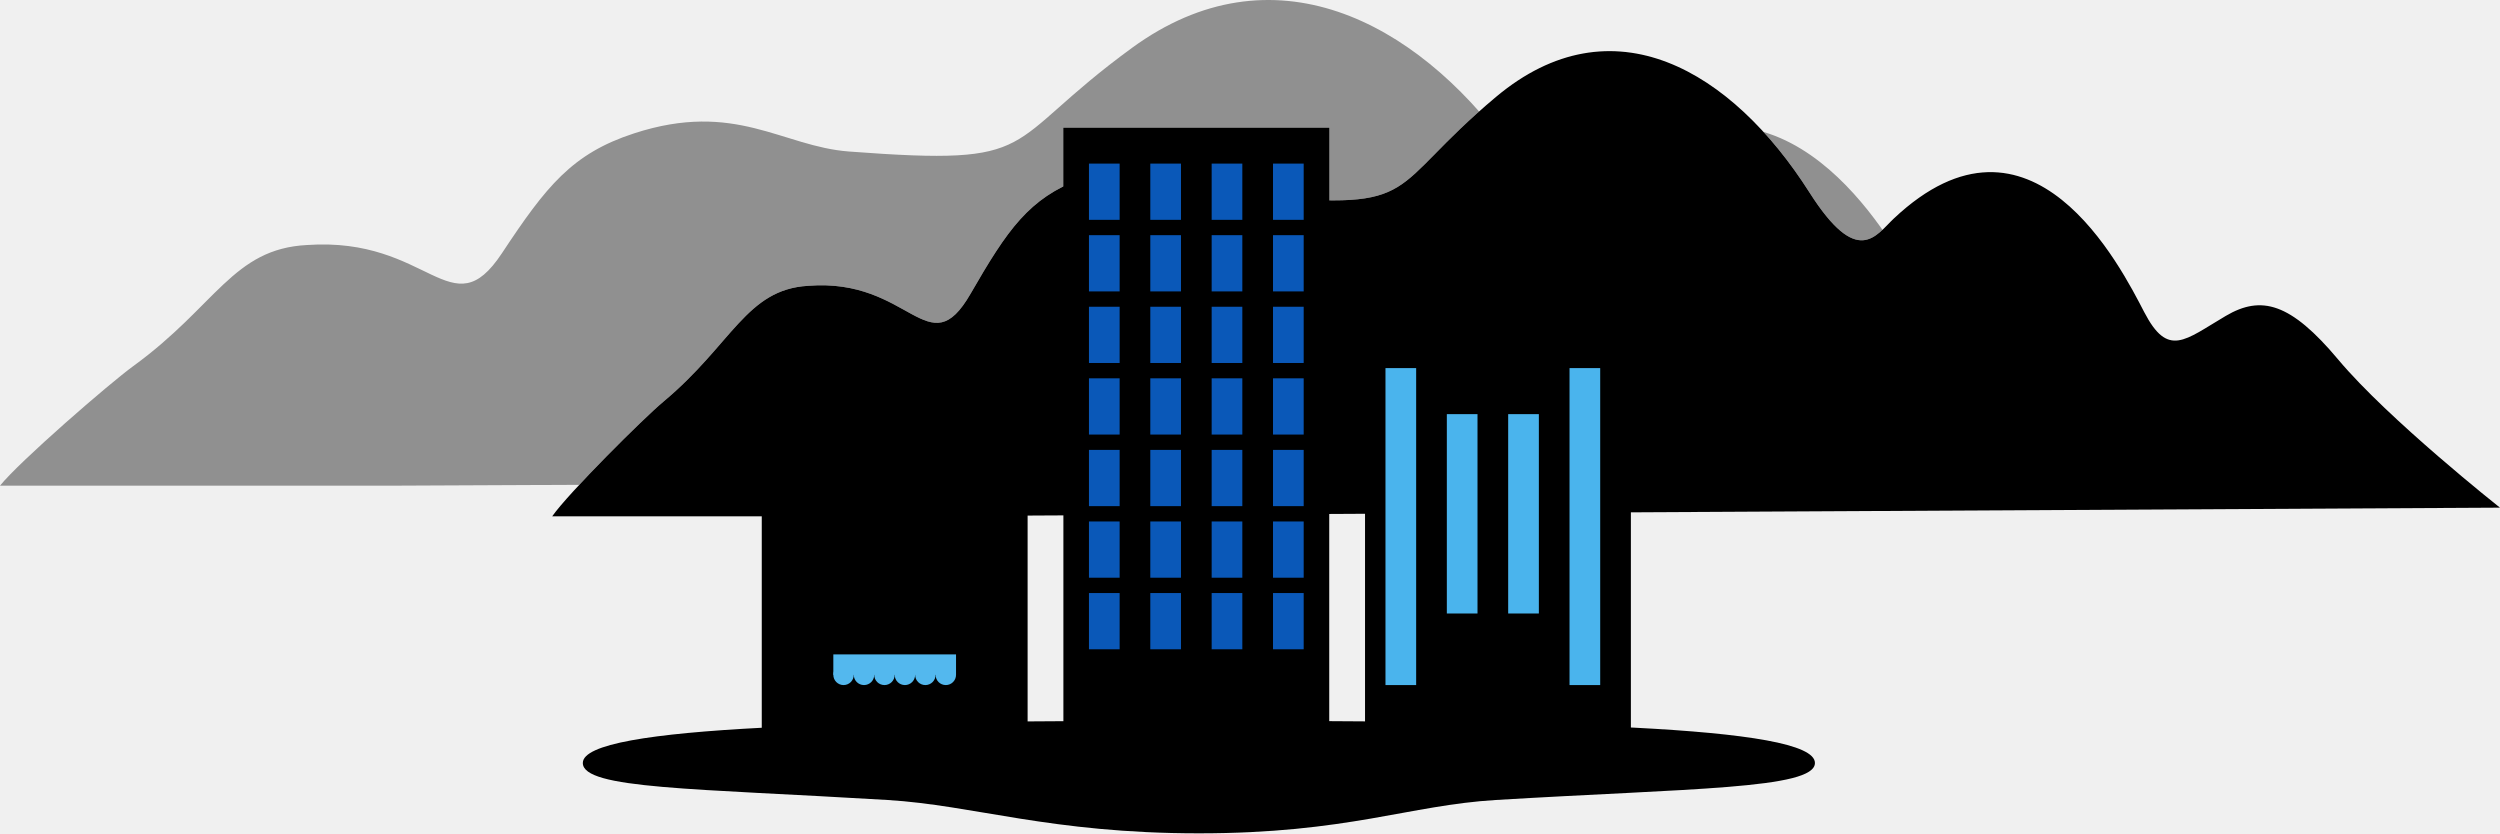
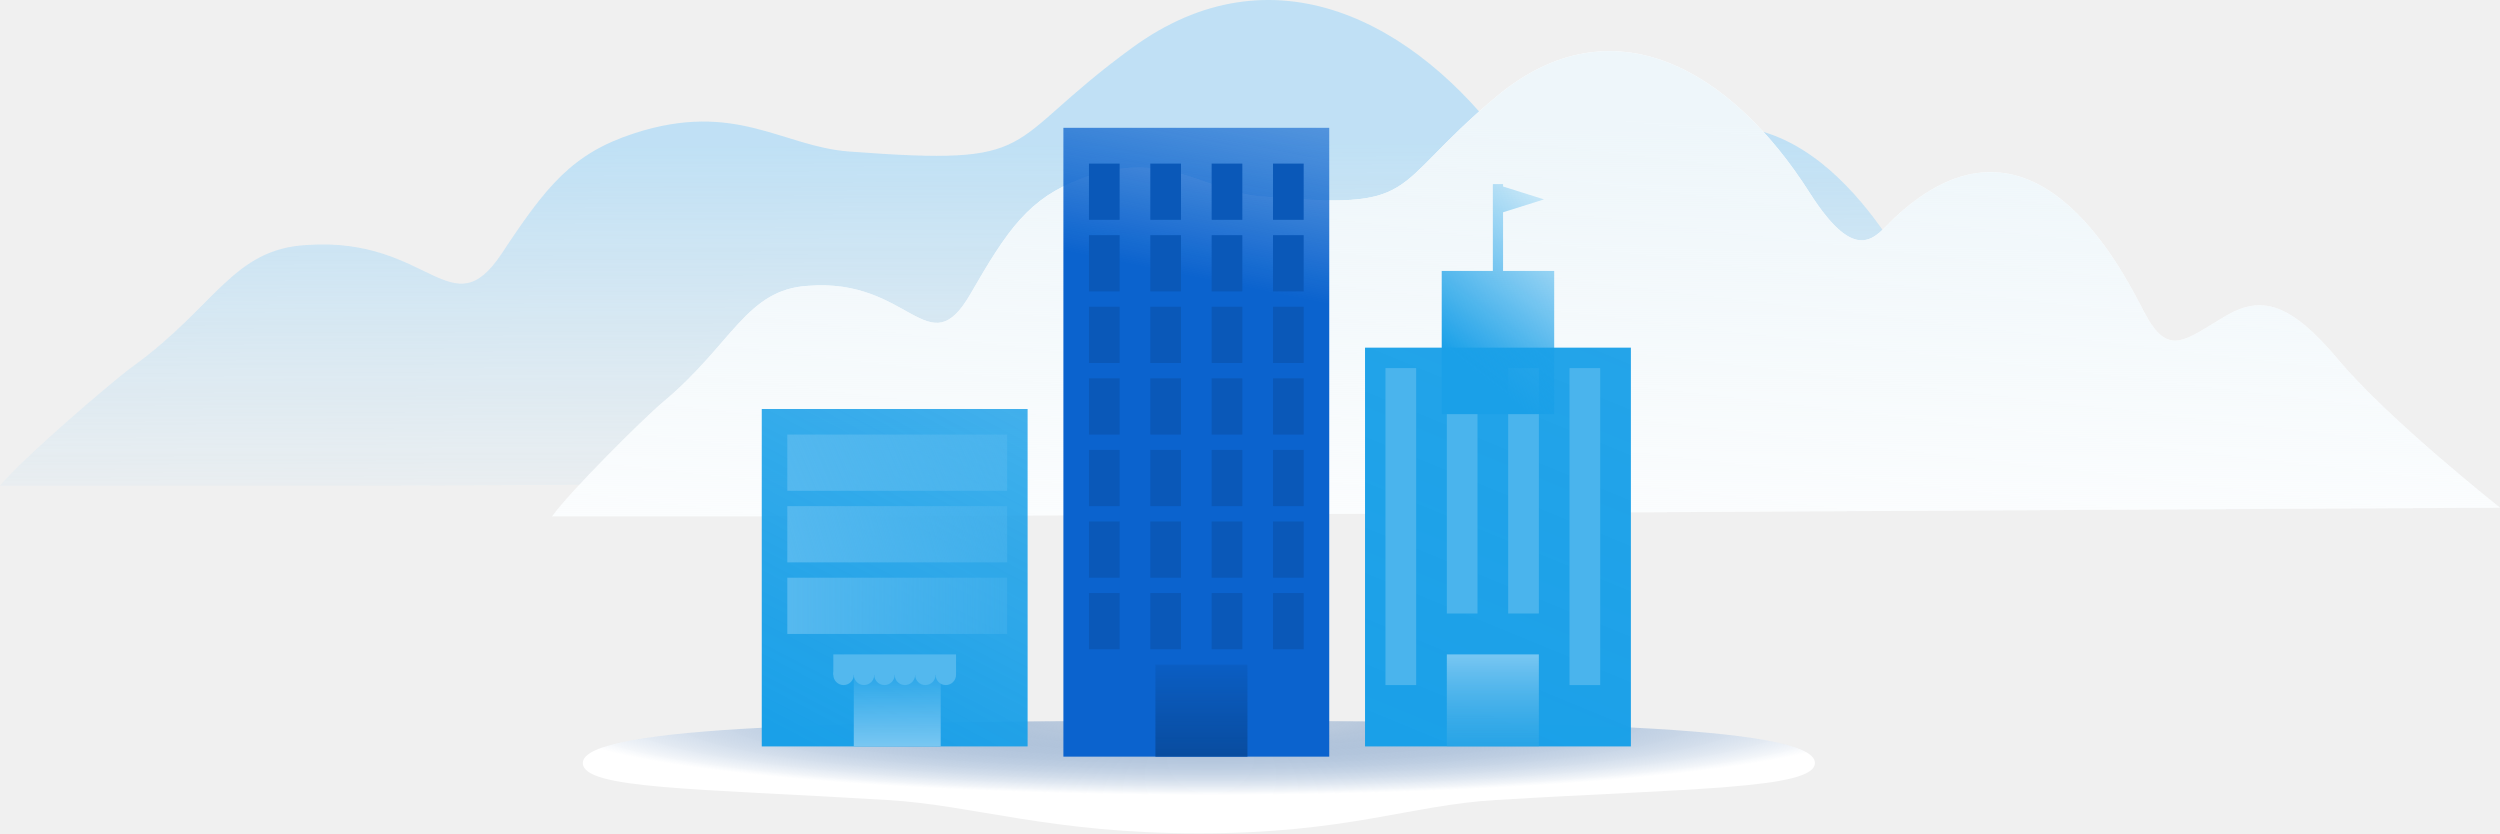
<svg xmlns="http://www.w3.org/2000/svg" width="489" height="163" fill="none">
  <path opacity="0.4" d="M76.482 95L457 93.225C457 93.225 430.777 75.18 419.054 62.992C407.836 51.329 400.97 49.805 392.657 54.068C382.997 59.023 379.129 62.675 373.519 53.274C368.032 44.078 347.052 7.742 314.786 34.175C310.55 37.645 306.299 44.335 294.988 28.859C276.779 3.949 248.791 -10.613 221.419 9.363C195.231 28.473 204.494 32.544 166.073 29.637C152.978 28.646 143.847 19.638 124.049 26.078C111.897 30.032 106.862 36.399 98.169 49.543C88.263 64.518 84.037 46.255 60.053 47.925C45.535 48.678 42.28 59.833 26.082 71.597C21.427 74.978 3.827 90.236 0 95H76.482Z" fill="url(#paint0_linear)" />
  <path d="M171.763 101L489 99.299C489 99.299 467.138 82.014 457.365 70.34C448.012 59.168 442.288 57.708 435.357 61.792C427.303 66.538 424.079 70.037 419.402 61.031C414.827 52.222 397.337 17.416 370.436 42.736C366.905 46.06 363.361 52.468 353.931 37.644C338.75 13.782 315.417 -0.166 292.597 18.969C270.764 37.274 278.486 41.173 246.455 38.389C235.537 37.44 227.925 28.811 211.42 34.98C201.288 38.767 197.091 44.867 189.843 57.457C181.585 71.801 178.062 54.308 158.066 55.907C145.963 56.628 143.249 67.314 129.745 78.582C125.863 81.821 111.19 96.436 108 101H171.763Z" fill="white" />
  <path d="M171.763 101L489 99.299C489 99.299 467.138 82.014 457.365 70.34C448.012 59.168 442.288 57.708 435.357 61.792C427.303 66.538 424.079 70.037 419.402 61.031C414.827 52.222 397.337 17.416 370.436 42.736C366.905 46.06 363.361 52.468 353.931 37.644C338.75 13.782 315.417 -0.166 292.597 18.969C270.764 37.274 278.486 41.173 246.455 38.389C235.537 37.44 227.925 28.811 211.42 34.98C201.288 38.767 197.091 44.867 189.843 57.457C181.585 71.801 178.062 54.308 158.066 55.907C145.963 56.628 143.249 67.314 129.745 78.582C125.863 81.821 111.19 96.436 108 101H171.763Z" fill="url(#paint1_linear)" />
  <path d="M355 149.236C355 154.352 330.328 154.203 292.624 156.475C275.611 157.5 263.586 163 234.5 163C205.414 163 190.554 157.5 173.541 156.475C135.837 154.203 114 154.352 114 149.236C114 141.81 167.95 141 234.5 141C301.05 141 355 141.81 355 149.236Z" fill="url(#paint2_radial)" />
  <rect x="149" y="80" width="52" height="66" fill="url(#paint3_linear)" />
  <rect x="154" y="85" width="43" height="11" fill="url(#paint4_linear)" />
  <rect x="154" y="99" width="43" height="11" fill="url(#paint5_linear)" />
  <rect x="154" y="113" width="43" height="11" fill="url(#paint6_linear)" />
  <rect x="167" y="128" width="17" height="18" fill="url(#paint7_linear)" />
  <rect width="24" height="4" transform="matrix(1 0 0 -1 163 132)" fill="#53B8EE" />
  <rect x="208" y="25" width="52" height="123" fill="url(#paint8_linear)" />
  <rect x="226" y="130" width="18" height="18" fill="url(#paint9_linear)" />
  <rect x="213" y="32" width="6" height="11" fill="#0A58B8" />
  <rect x="225" y="32" width="6" height="11" fill="#0A58B8" />
  <rect x="237" y="32" width="6" height="11" fill="#0A58B8" />
  <rect x="249" y="32" width="6" height="11" fill="#0A58B8" />
  <rect x="213" y="88" width="6" height="11" fill="#0A58B8" />
  <rect x="225" y="88" width="6" height="11" fill="#0A58B8" />
  <rect x="237" y="88" width="6" height="11" fill="#0A58B8" />
  <rect x="249" y="88" width="6" height="11" fill="#0A58B8" />
  <rect x="213" y="46" width="6" height="11" fill="#0A58B8" />
  <rect x="225" y="46" width="6" height="11" fill="#0A58B8" />
  <rect x="237" y="46" width="6" height="11" fill="#0A58B8" />
  <rect x="249" y="46" width="6" height="11" fill="#0A58B8" />
  <rect x="213" y="102" width="6" height="11" fill="#0A58B8" />
  <rect x="225" y="102" width="6" height="11" fill="#0A58B8" />
  <rect x="237" y="102" width="6" height="11" fill="#0A58B8" />
  <rect x="249" y="102" width="6" height="11" fill="#0A58B8" />
  <rect x="213" y="60" width="6" height="11" fill="#0A58B8" />
  <rect x="225" y="60" width="6" height="11" fill="#0A58B8" />
  <rect x="237" y="60" width="6" height="11" fill="#0A58B8" />
  <rect x="249" y="60" width="6" height="11" fill="#0A58B8" />
  <rect x="213" y="116" width="6" height="11" fill="#0A58B8" />
  <rect x="225" y="116" width="6" height="11" fill="#0A58B8" />
  <rect x="237" y="116" width="6" height="11" fill="#0A58B8" />
  <rect x="249" y="116" width="6" height="11" fill="#0A58B8" />
  <rect x="213" y="74" width="6" height="11" fill="#0A58B8" />
  <rect x="225" y="74" width="6" height="11" fill="#0A58B8" />
  <rect x="237" y="74" width="6" height="11" fill="#0A58B8" />
  <rect x="249" y="74" width="6" height="11" fill="#0A58B8" />
  <rect x="267" y="68" width="52" height="78" fill="url(#paint10_linear)" />
  <rect x="271" y="72" width="6" height="62" fill="#4AB4ED" />
  <rect x="283" y="72" width="6" height="48" fill="#4AB4ED" />
  <rect x="295" y="72" width="6" height="48" fill="#4AB4ED" />
  <rect x="283" y="128" width="18" height="18" fill="url(#paint11_linear)" />
  <rect x="307" y="72" width="6" height="62" fill="#4AB4ED" />
  <path fill-rule="evenodd" clip-rule="evenodd" d="M292 36H294V36.481L302 39L294 41.519V53H304V81H282V53H292V36Z" fill="url(#paint12_linear)" />
  <circle cx="165" cy="132" r="2" fill="#53B8EE" />
  <circle cx="169" cy="132" r="2" fill="#53B8EE" />
  <circle cx="173" cy="132" r="2" fill="#53B8EE" />
  <circle cx="177" cy="132" r="2" fill="#53B8EE" />
  <circle cx="181" cy="132" r="2" fill="#53B8EE" />
  <circle cx="185" cy="132" r="2" fill="#53B8EE" />
  <defs>
    <linearGradient id="paint0_linear" x1="228.5" y1="0" x2="228.924" y2="107.723" gradientUnits="userSpaceOnUse">
-       <stop offset="0.261" stopColor="#77C9FC" />
-       <stop offset="1" stopColor="#8DD0F9" stopOpacity="0" />
+       <stop offset="0.261" stop-color="#77C9FC" />
+       <stop offset="1" stop-color="#8DD0F9" stop-opacity="0" />
    </linearGradient>
    <linearGradient id="paint1_linear" x1="298.5" y1="10" x2="298.926" y2="126.514" gradientUnits="userSpaceOnUse">
-       <stop offset="0.117" stopColor="#EEF6FA" />
-       <stop offset="1" stopColor="#EEF6FA" stopOpacity="0" />
+       <stop offset="0.117" stop-color="#EEF6FA" />
+       <stop offset="1" stop-color="#EEF6FA" stop-opacity="0" />
    </linearGradient>
    <radialGradient id="paint2_radial" cx="0" cy="0" r="1" gradientUnits="userSpaceOnUse" gradientTransform="translate(236.808 141) rotate(90) scale(14.5 129.957)">
-       <stop stopColor="#084A9B" stopOpacity="0.12" />
-       <stop offset="1" stopColor="white" />
+       <stop stop-color="#084A9B" stop-opacity="0.12" />
+       <stop offset="1" stop-color="white" />
    </radialGradient>
    <linearGradient id="paint3_linear" x1="158.5" y1="146" x2="352" y2="-224.5" gradientUnits="userSpaceOnUse">
-       <stop stopColor="#1AA0E8" />
-       <stop offset="0.118" stopColor="#1AA0E8" stopOpacity="0.893" />
-       <stop offset="1" stopColor="#1AA0E8" stopOpacity="0" />
+       <stop stop-color="#1AA0E8" />
+       <stop offset="0.118" stop-color="#1AA0E8" stop-opacity="0.893" />
+       <stop offset="1" stop-color="#1AA0E8" stop-opacity="0" />
    </linearGradient>
    <linearGradient id="paint4_linear" x1="150.5" y1="96" x2="237" y2="60" gradientUnits="userSpaceOnUse">
-       <stop stopColor="#56B9EF" />
-       <stop offset="1" stopColor="#56B9EF" stopOpacity="0" />
+       <stop stop-color="#56B9EF" />
+       <stop offset="1" stop-color="#56B9EF" stop-opacity="0" />
    </linearGradient>
    <linearGradient id="paint5_linear" x1="154" y1="110" x2="223.5" y2="90.5" gradientUnits="userSpaceOnUse">
-       <stop stopColor="#56B9EF" />
-       <stop offset="1" stopColor="#56B9EF" stopOpacity="0" />
+       <stop stop-color="#56B9EF" />
+       <stop offset="1" stop-color="#56B9EF" stop-opacity="0" />
    </linearGradient>
    <linearGradient id="paint6_linear" x1="154" y1="119" x2="215" y2="119" gradientUnits="userSpaceOnUse">
-       <stop stopColor="#56B9EF" />
-       <stop offset="1" stopColor="#56B9EF" stopOpacity="0" />
+       <stop stop-color="#56B9EF" />
+       <stop offset="1" stop-color="#56B9EF" stop-opacity="0" />
    </linearGradient>
    <linearGradient id="paint7_linear" x1="170.5" y1="146" x2="170.5" y2="130.5" gradientUnits="userSpaceOnUse">
-       <stop stopColor="#79C7F2" />
-       <stop offset="1" stopColor="#79C7F2" stopOpacity="0" />
+       <stop stop-color="#79C7F2" />
+       <stop offset="1" stop-color="#79C7F2" stop-opacity="0" />
    </linearGradient>
    <linearGradient id="paint8_linear" x1="215" y1="148" x2="251" y2="-30.5" gradientUnits="userSpaceOnUse">
-       <stop offset="0.525" stopColor="#0B63CE" />
-       <stop offset="1" stopColor="#0B63CE" stopOpacity="0" />
+       <stop offset="0.525" stop-color="#0B63CE" />
+       <stop offset="1" stop-color="#0B63CE" stop-opacity="0" />
    </linearGradient>
    <linearGradient id="paint9_linear" x1="235" y1="150" x2="235" y2="120.5" gradientUnits="userSpaceOnUse">
-       <stop stopColor="#084A9B" />
-       <stop offset="0.867" stopColor="#084A9B" stopOpacity="0" />
+       <stop stop-color="#084A9B" />
+       <stop offset="0.867" stop-color="#084A9B" stop-opacity="0" />
    </linearGradient>
    <linearGradient id="paint10_linear" x1="274" y1="146" x2="385.5" y2="-125" gradientUnits="userSpaceOnUse">
-       <stop stopColor="#1AA0E8" />
-       <stop offset="1" stopColor="#1AA0E8" stopOpacity="0.86" />
+       <stop stop-color="#1AA0E8" />
+       <stop offset="1" stop-color="#1AA0E8" stop-opacity="0.86" />
    </linearGradient>
    <linearGradient id="paint11_linear" x1="292" y1="128" x2="292" y2="151" gradientUnits="userSpaceOnUse">
-       <stop stopColor="#79C7F2" />
-       <stop offset="1" stopColor="#28A1E1" stopOpacity="0.27" />
+       <stop stop-color="#79C7F2" />
+       <stop offset="1" stop-color="#28A1E1" stop-opacity="0.27" />
    </linearGradient>
    <linearGradient id="paint12_linear" x1="285.5" y1="70.5" x2="312" y2="36" gradientUnits="userSpaceOnUse">
-       <stop stopColor="#1AA0E8" />
-       <stop offset="1" stopColor="#1AA0E8" stopOpacity="0" />
+       <stop stop-color="#1AA0E8" />
+       <stop offset="1" stop-color="#1AA0E8" stop-opacity="0" />
    </linearGradient>
  </defs>
</svg>
